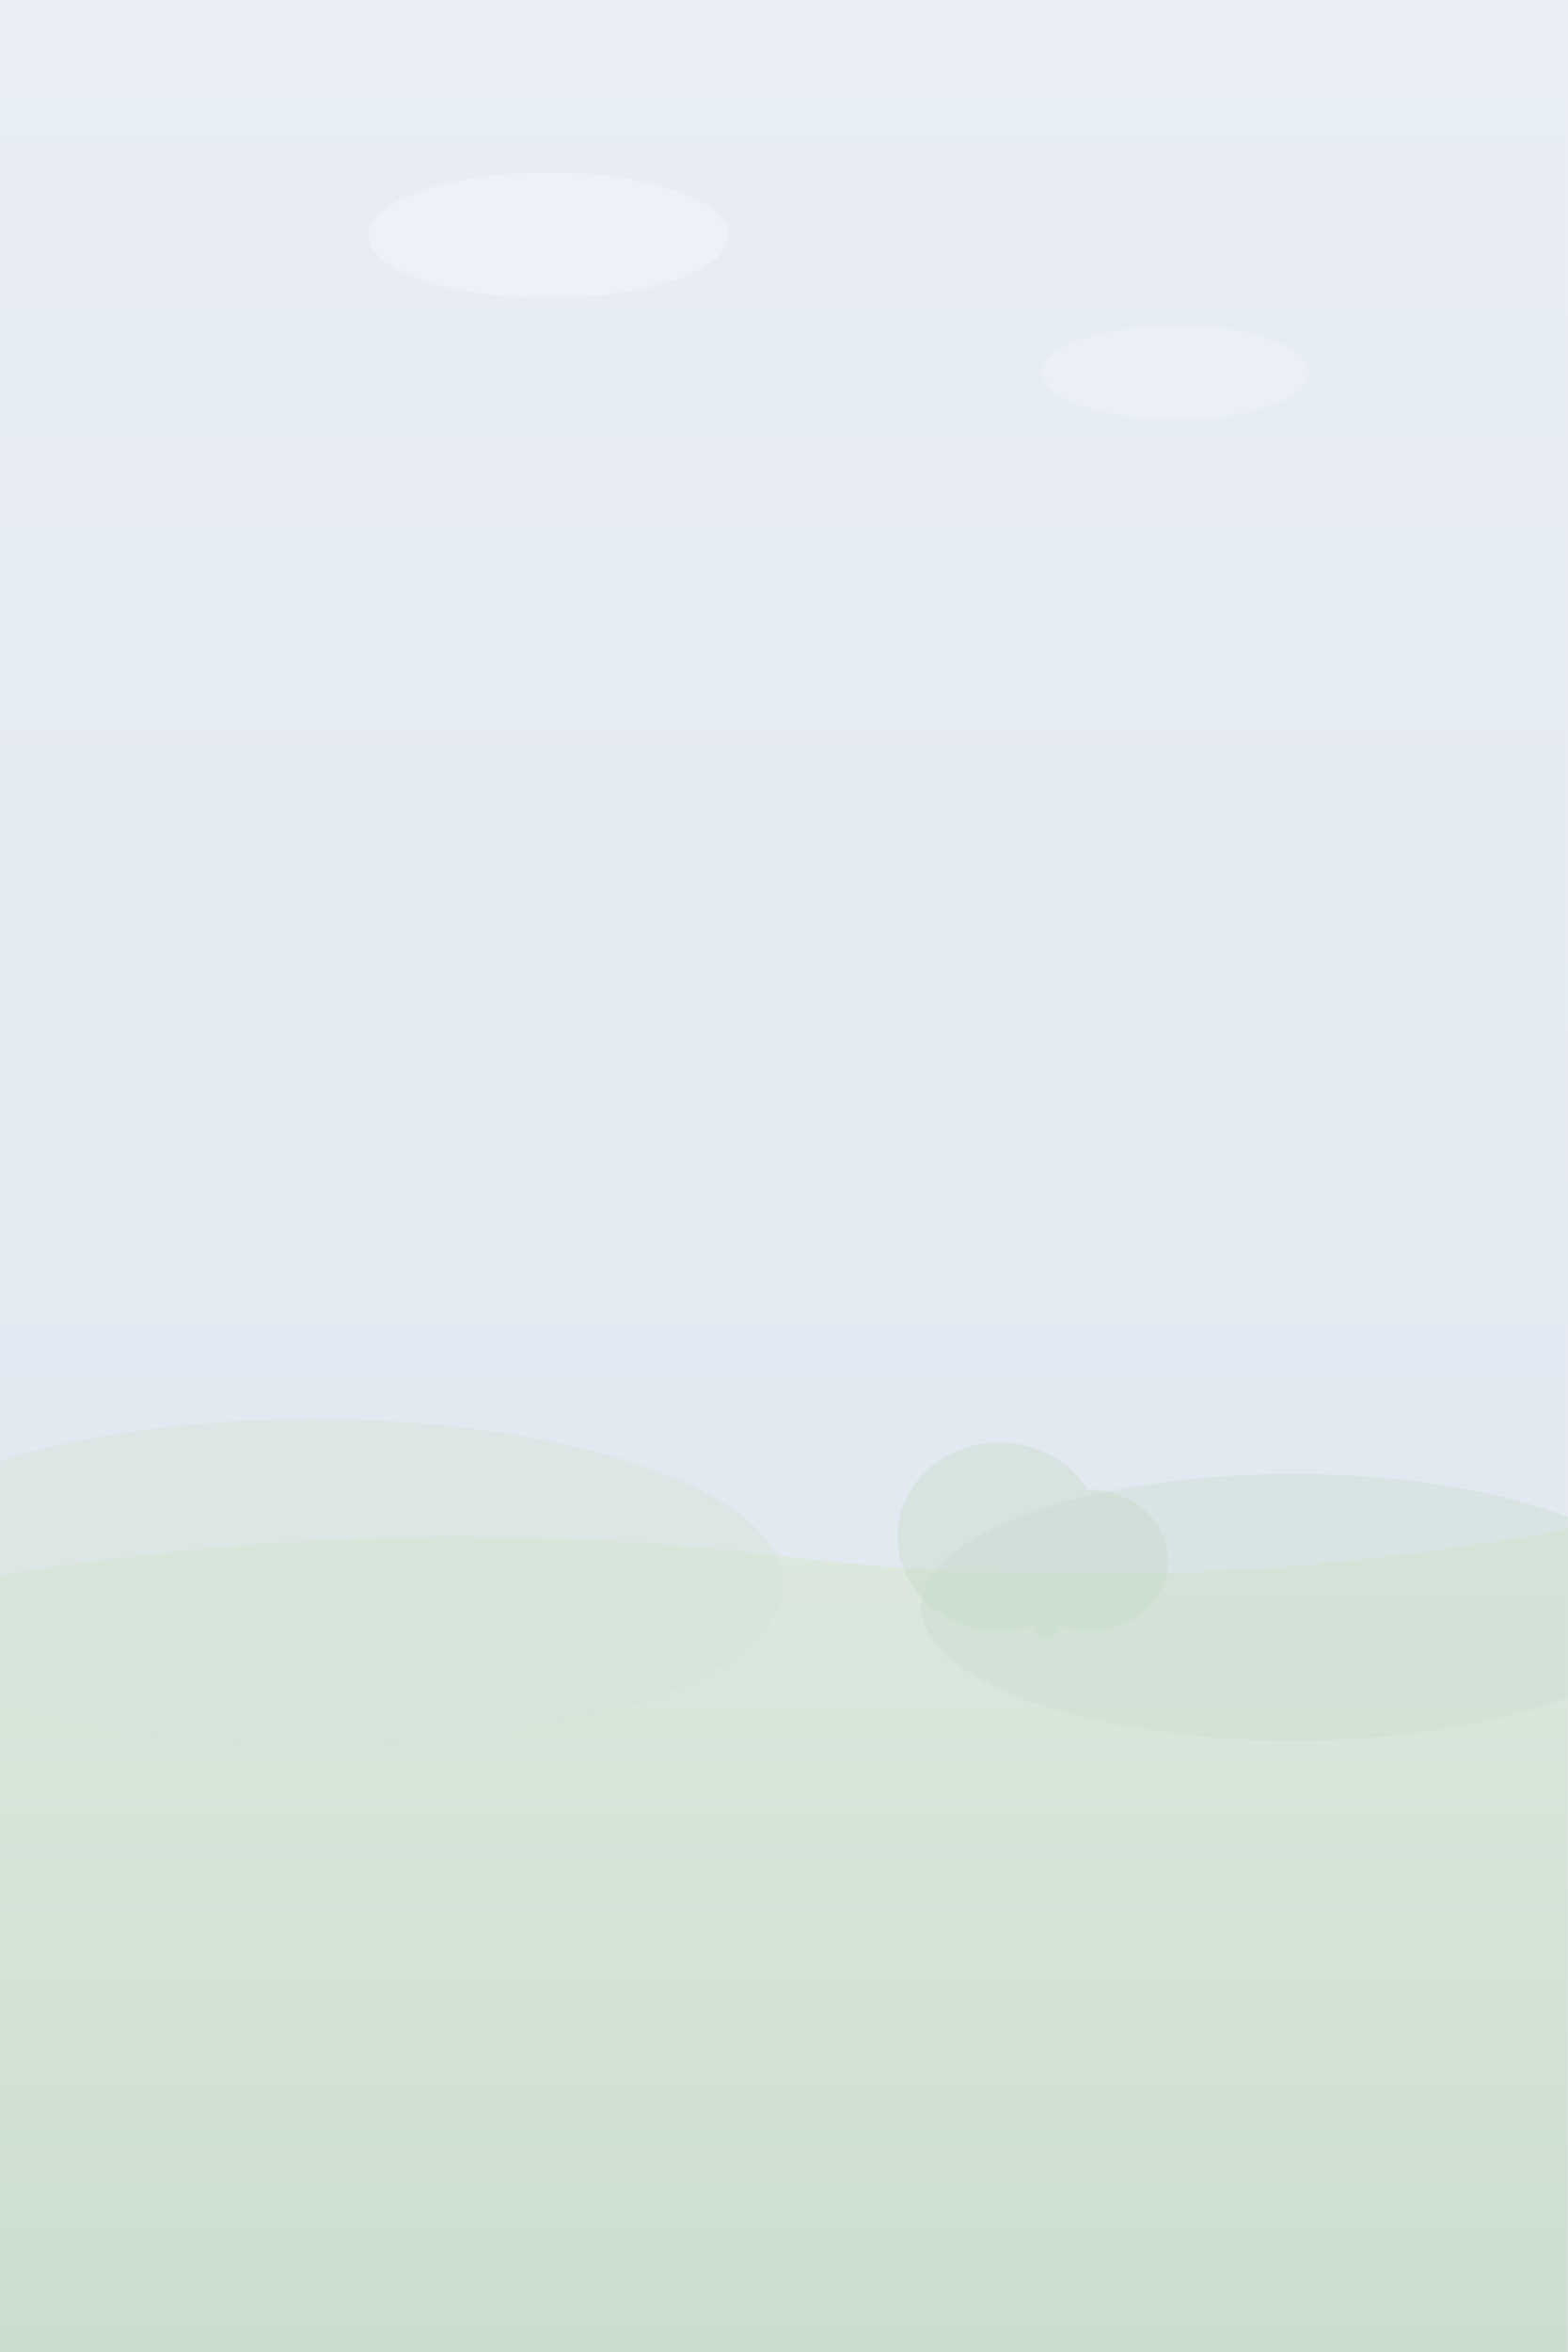
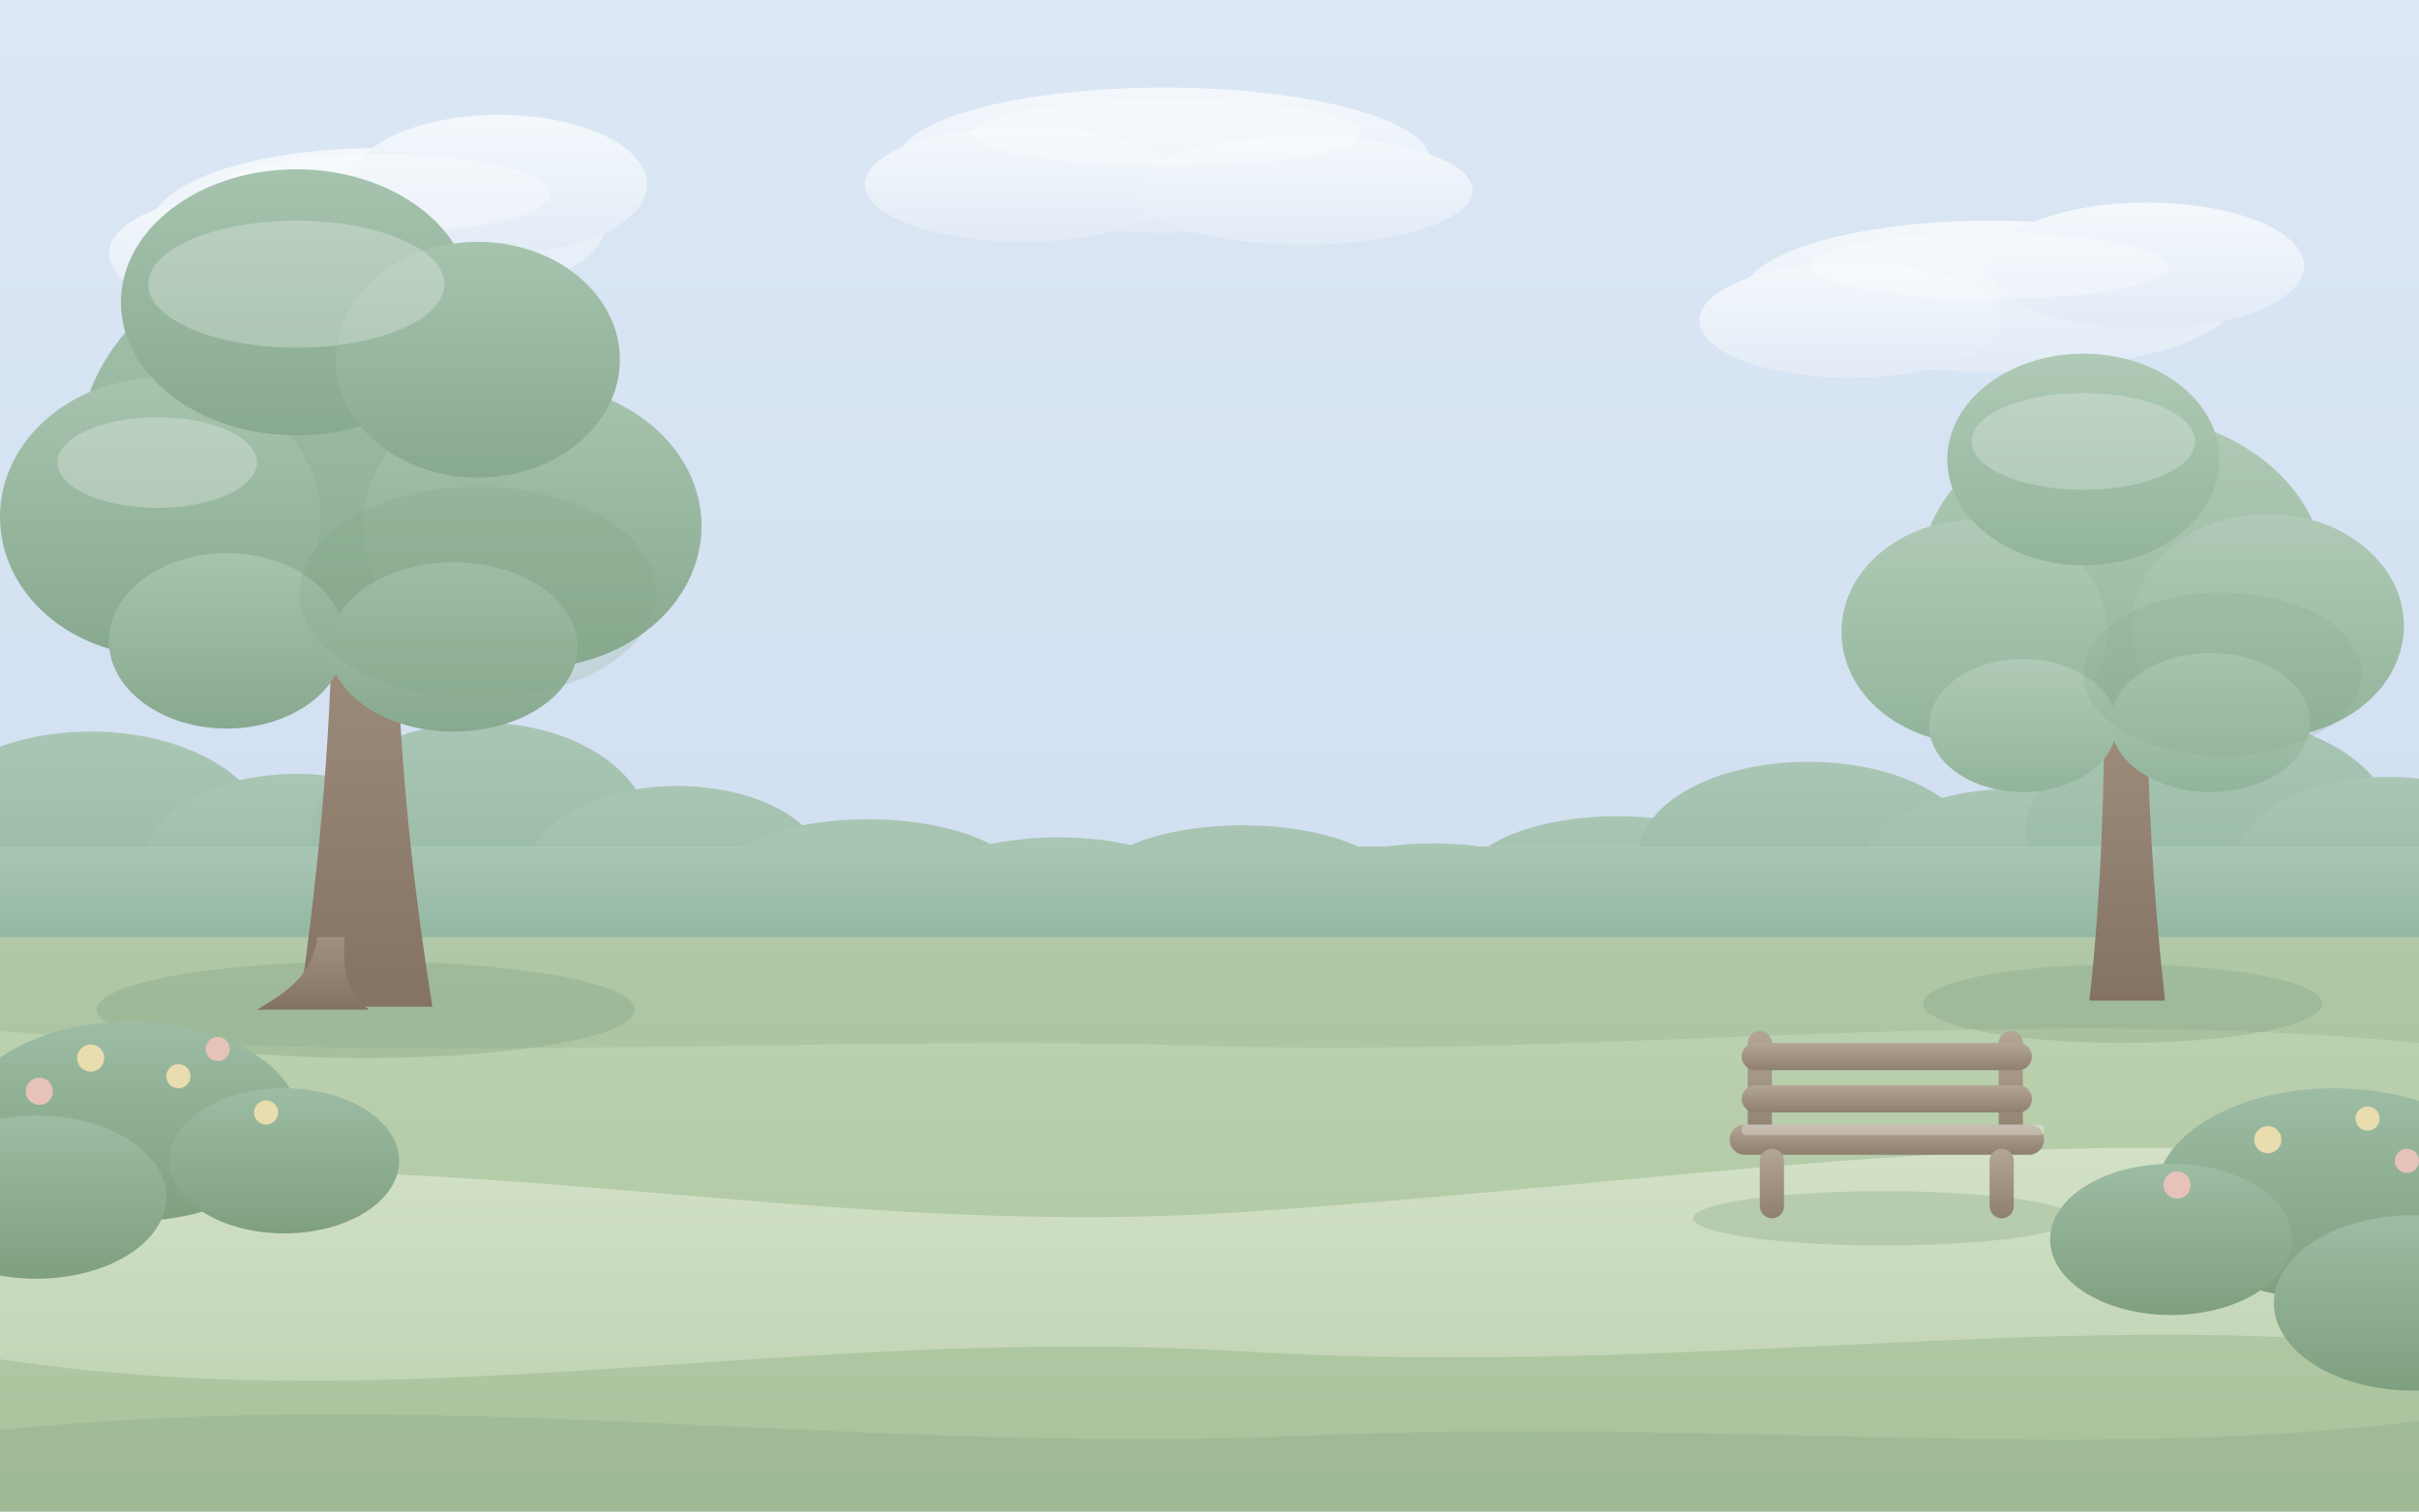
- <svg xmlns="http://www.w3.org/2000/svg" viewBox="0 0 400 600" data-name="Park" data-family="park" data-slot="top" data-layer="top" data-colors="">
+ <svg xmlns="http://www.w3.org/2000/svg" viewBox="0 0 1600 1000" data-name="Park" data-family="park" data-slot="top" data-layer="top" data-colors="">
  <defs>
    <linearGradient id="backdrops-park__sky" x1="0" y1="0" x2="0" y2="1">
-       <stop offset="0" stop-color="#E9EEF5" />
-       <stop offset="1" stop-color="#DEE6EF" />
+       <stop offset="0" stop-color="#DCE7F4" />
+       <stop offset="1" stop-color="#C9DAEF" />
    </linearGradient>
-     <linearGradient id="backdrops-park__grass" x1="0" y1="0" x2="0" y2="1">
-       <stop offset="0" stop-color="#DCE8DE" />
-       <stop offset="1" stop-color="#CBDECE" />
+     <linearGradient id="backdrops-park__cloud" x1="0" y1="0" x2="0" y2="1">
+       <stop offset="0" stop-color="#F4F8FC" />
+       <stop offset="1" stop-color="#E2EBF6" />
+     </linearGradient>
+     <linearGradient id="backdrops-park__hills" x1="0" y1="0" x2="0" y2="1">
+       <stop offset="0" stop-color="#C3D6CD" />
+       <stop offset="1" stop-color="#AFC8BC" />
+     </linearGradient>
+     <linearGradient id="backdrops-park__treeline" x1="0" y1="0" x2="0" y2="1">
+       <stop offset="0" stop-color="#A9C6B4" />
+       <stop offset="1" stop-color="#93B7A2" />
+     </linearGradient>
+     <linearGradient id="backdrops-park__ground" x1="0" y1="0" x2="0" y2="1">
+       <stop offset="0" stop-color="#BFD3B2" />
+       <stop offset="1" stop-color="#A8C29B" />
+     </linearGradient>
+     <linearGradient id="backdrops-park__path" x1="0" y1="0" x2="0" y2="1">
+       <stop offset="0" stop-color="#D3E1C6" />
+       <stop offset="1" stop-color="#C2D5B5" />
+     </linearGradient>
+     <linearGradient id="backdrops-park__canopy" x1="0" y1="0" x2="0" y2="1">
+       <stop offset="0" stop-color="#A6C3AE" />
+       <stop offset="1" stop-color="#87A98F" />
+     </linearGradient>
+     <linearGradient id="backdrops-park__canopy-far" x1="0" y1="0" x2="0" y2="1">
+       <stop offset="0" stop-color="#AFCAB6" />
+       <stop offset="1" stop-color="#92B49B" />
+     </linearGradient>
+     <linearGradient id="backdrops-park__trunk" x1="0" y1="0" x2="0" y2="1">
+       <stop offset="0" stop-color="#A2907F" />
+       <stop offset="1" stop-color="#847263" />
+     </linearGradient>
+     <linearGradient id="backdrops-park__shrub" x1="0" y1="0" x2="0" y2="1">
+       <stop offset="0" stop-color="#9CBCA4" />
+       <stop offset="1" stop-color="#7FA07F" />
+     </linearGradient>
+     <linearGradient id="backdrops-park__bench" x1="0" y1="0" x2="0" y2="1">
+       <stop offset="0" stop-color="#B4A695" />
+       <stop offset="1" stop-color="#8E7F6E" />
    </linearGradient>
  </defs>
-   <rect x="0" y="0" width="400" height="600" fill="url(#backdrops-park__sky)" />
-   <path d="M0 402 Q100 385 200 397 Q300 409 400 390 L400 600 L0 600 Z" fill="url(#backdrops-park__grass)" />
-   <ellipse cx="80" cy="404" rx="120" ry="42" fill="#D2E3D6" opacity="0.45" />
-   <ellipse cx="330" cy="410" rx="95" ry="34" fill="#C7DBCB" opacity="0.35" />
-   <g opacity="0.4">
-     <ellipse cx="255" cy="392" rx="26" ry="24" fill="#C3DAC8" />
-     <ellipse cx="278" cy="398" rx="20" ry="18" fill="#C3DAC8" />
-     <rect x="264" y="404" width="6" height="14" rx="3" fill="#C3DAC8" />
+   <rect x="0" y="0" width="1600" height="1000" fill="url(#backdrops-park__sky)" />
+   <g fill="url(#backdrops-park__cloud)">
+     <ellipse cx="250" cy="150" rx="150" ry="52" />
+     <ellipse cx="168" cy="168" rx="96" ry="40" />
+     <ellipse cx="330" cy="122" rx="98" ry="46" />
+     <ellipse cx="770" cy="106" rx="176" ry="48" />
+     <ellipse cx="676" cy="122" rx="104" ry="38" />
+     <ellipse cx="862" cy="126" rx="112" ry="36" />
+     <ellipse cx="1316" cy="196" rx="164" ry="50" />
+     <ellipse cx="1224" cy="212" rx="100" ry="38" />
+     <ellipse cx="1420" cy="176" rx="104" ry="42" />
  </g>
-   <ellipse cx="140" cy="60" rx="46" ry="16" fill="#F3F6FA" opacity="0.5" />
-   <ellipse cx="300" cy="95" rx="34" ry="12" fill="#F3F6FA" opacity="0.4" />
+   <g fill="#FFFFFF" opacity="0.3">
+     <ellipse cx="252" cy="128" rx="112" ry="26" />
+     <ellipse cx="772" cy="88" rx="128" ry="22" />
+     <ellipse cx="1316" cy="176" rx="118" ry="22" />
+   </g>
+   <path d="M0 592 C 210 528 400 548 580 582 C 780 620 920 574 1120 552 C 1310 532 1450 566 1600 540 L1600 640 L0 640 Z" fill="url(#backdrops-park__hills)" />
+   <path d="M0 592 C 210 528 400 548 580 582 C 780 620 920 574 1120 552 C 1310 532 1450 566 1600 540 L1600 566 C 1450 592 1310 558 1120 578 C 920 600 780 646 580 608 C 400 574 210 554 0 618 Z" fill="#FFFFFF" opacity="0.24" />
+   <g fill="url(#backdrops-park__treeline)">
+     <ellipse cx="60" cy="556" rx="118" ry="72" />
+     <ellipse cx="196" cy="572" rx="102" ry="60" />
+     <ellipse cx="318" cy="552" rx="112" ry="74" />
+     <ellipse cx="448" cy="576" rx="98" ry="56" />
+     <ellipse cx="574" cy="586" rx="104" ry="44" />
+     <ellipse cx="700" cy="592" rx="96" ry="38" />
+     <ellipse cx="822" cy="588" rx="102" ry="42" />
+     <ellipse cx="948" cy="594" rx="94" ry="36" />
+     <ellipse cx="1070" cy="584" rx="102" ry="44" />
+     <ellipse cx="1196" cy="566" rx="112" ry="62" />
+     <ellipse cx="1330" cy="576" rx="100" ry="54" />
+     <ellipse cx="1462" cy="550" rx="122" ry="76" />
+     <ellipse cx="1580" cy="572" rx="102" ry="58" />
+     <rect x="0" y="560" width="1600" height="62" />
+   </g>
+   <rect x="0" y="620" width="1600" height="380" fill="url(#backdrops-park__ground)" />
+   <path d="M0 620 L1600 620 L1600 690 C 1330 664 1060 700 800 692 C 540 684 260 706 0 682 Z" fill="#7FA07F" opacity="0.22" />
+   <path d="M-20 792 C 260 742 520 822 820 802 C 1120 782 1380 736 1620 774 L1620 894 C 1380 862 1120 912 820 894 C 520 876 260 944 -20 896 Z" fill="url(#backdrops-park__path)" />
+   <ellipse cx="242" cy="668" rx="178" ry="32" fill="#7FA07F" opacity="0.34" />
+   <path d="M198 666 C 212 566 220 476 220 384 L262 384 C 262 476 270 566 286 666 Z" fill="url(#backdrops-park__trunk)" />
+   <path d="M170 668 C 190 656 206 646 210 620 L228 620 C 226 648 232 658 244 668 Z" fill="url(#backdrops-park__trunk)" />
+   <g fill="url(#backdrops-park__canopy)">
+     <ellipse cx="230" cy="300" rx="178" ry="142" />
+     <ellipse cx="106" cy="342" rx="106" ry="92" />
+     <ellipse cx="352" cy="348" rx="112" ry="94" />
+     <ellipse cx="196" cy="200" rx="116" ry="88" />
+     <ellipse cx="316" cy="238" rx="94" ry="78" />
+     <ellipse cx="150" cy="424" rx="78" ry="58" />
+     <ellipse cx="300" cy="428" rx="82" ry="56" />
+   </g>
+   <g fill="#FFFFFF" opacity="0.26">
+     <ellipse cx="196" cy="188" rx="98" ry="42" />
+     <ellipse cx="104" cy="306" rx="66" ry="30" />
+   </g>
+   <ellipse cx="316" cy="392" rx="118" ry="70" fill="#7FA07F" opacity="0.2" />
+   <ellipse cx="1404" cy="664" rx="132" ry="26" fill="#7FA07F" opacity="0.32" />
+   <path d="M1382 662 C 1390 590 1392 520 1392 452 L1420 452 C 1420 520 1424 590 1432 662 Z" fill="url(#backdrops-park__trunk)" />
+   <g fill="url(#backdrops-park__canopy-far)">
+     <ellipse cx="1404" cy="382" rx="134" ry="108" />
+     <ellipse cx="1306" cy="418" rx="88" ry="74" />
+     <ellipse cx="1500" cy="414" rx="90" ry="74" />
+     <ellipse cx="1378" cy="304" rx="90" ry="70" />
+     <ellipse cx="1462" cy="478" rx="66" ry="46" />
+     <ellipse cx="1338" cy="480" rx="62" ry="44" />
+   </g>
+   <g fill="#FFFFFF" opacity="0.24">
+     <ellipse cx="1378" cy="292" rx="74" ry="32" />
+   </g>
+   <ellipse cx="1470" cy="446" rx="92" ry="54" fill="#7FA07F" opacity="0.18" />
+   <ellipse cx="1246" cy="806" rx="126" ry="18" fill="#7FA07F" opacity="0.3" />
+   <g fill="url(#backdrops-park__bench)">
+     <rect x="1156" y="682" width="16" height="74" rx="8" />
+     <rect x="1322" y="682" width="16" height="74" rx="8" />
+     <rect x="1152" y="690" width="192" height="18" rx="9" />
+     <rect x="1152" y="718" width="192" height="18" rx="9" />
+     <rect x="1144" y="744" width="208" height="20" rx="10" />
+     <rect x="1164" y="760" width="16" height="46" rx="8" />
+     <rect x="1316" y="760" width="16" height="46" rx="8" />
+   </g>
+   <rect x="1152" y="744" width="200" height="7" rx="3" fill="#FFFFFF" opacity="0.28" />
+   <g fill="url(#backdrops-park__shrub)">
+     <ellipse cx="86" cy="742" rx="112" ry="66" />
+     <ellipse cx="188" cy="768" rx="76" ry="48" />
+     <ellipse cx="24" cy="792" rx="86" ry="54" />
+   </g>
+   <g fill="#E9DCAE">
+     <circle cx="60" cy="700" r="9" />
+     <circle cx="118" cy="712" r="8" />
+     <circle cx="176" cy="736" r="8" />
+   </g>
+   <g fill="#E6C2B8">
+     <circle cx="26" cy="722" r="9" />
+     <circle cx="144" cy="694" r="8" />
+   </g>
+   <g fill="url(#backdrops-park__shrub)">
+     <ellipse cx="1544" cy="790" rx="118" ry="70" />
+     <ellipse cx="1436" cy="820" rx="80" ry="50" />
+     <ellipse cx="1596" cy="862" rx="92" ry="58" />
+   </g>
+   <g fill="#E9DCAE">
+     <circle cx="1500" cy="754" r="9" />
+     <circle cx="1566" cy="740" r="8" />
+   </g>
+   <g fill="#E6C2B8">
+     <circle cx="1440" cy="784" r="9" />
+     <circle cx="1592" cy="768" r="8" />
+   </g>
+   <path d="M0 946 C 300 916 560 962 860 950 C 1140 938 1380 968 1600 940 L1600 1000 L0 1000 Z" fill="#7FA07F" opacity="0.26" />
</svg>
